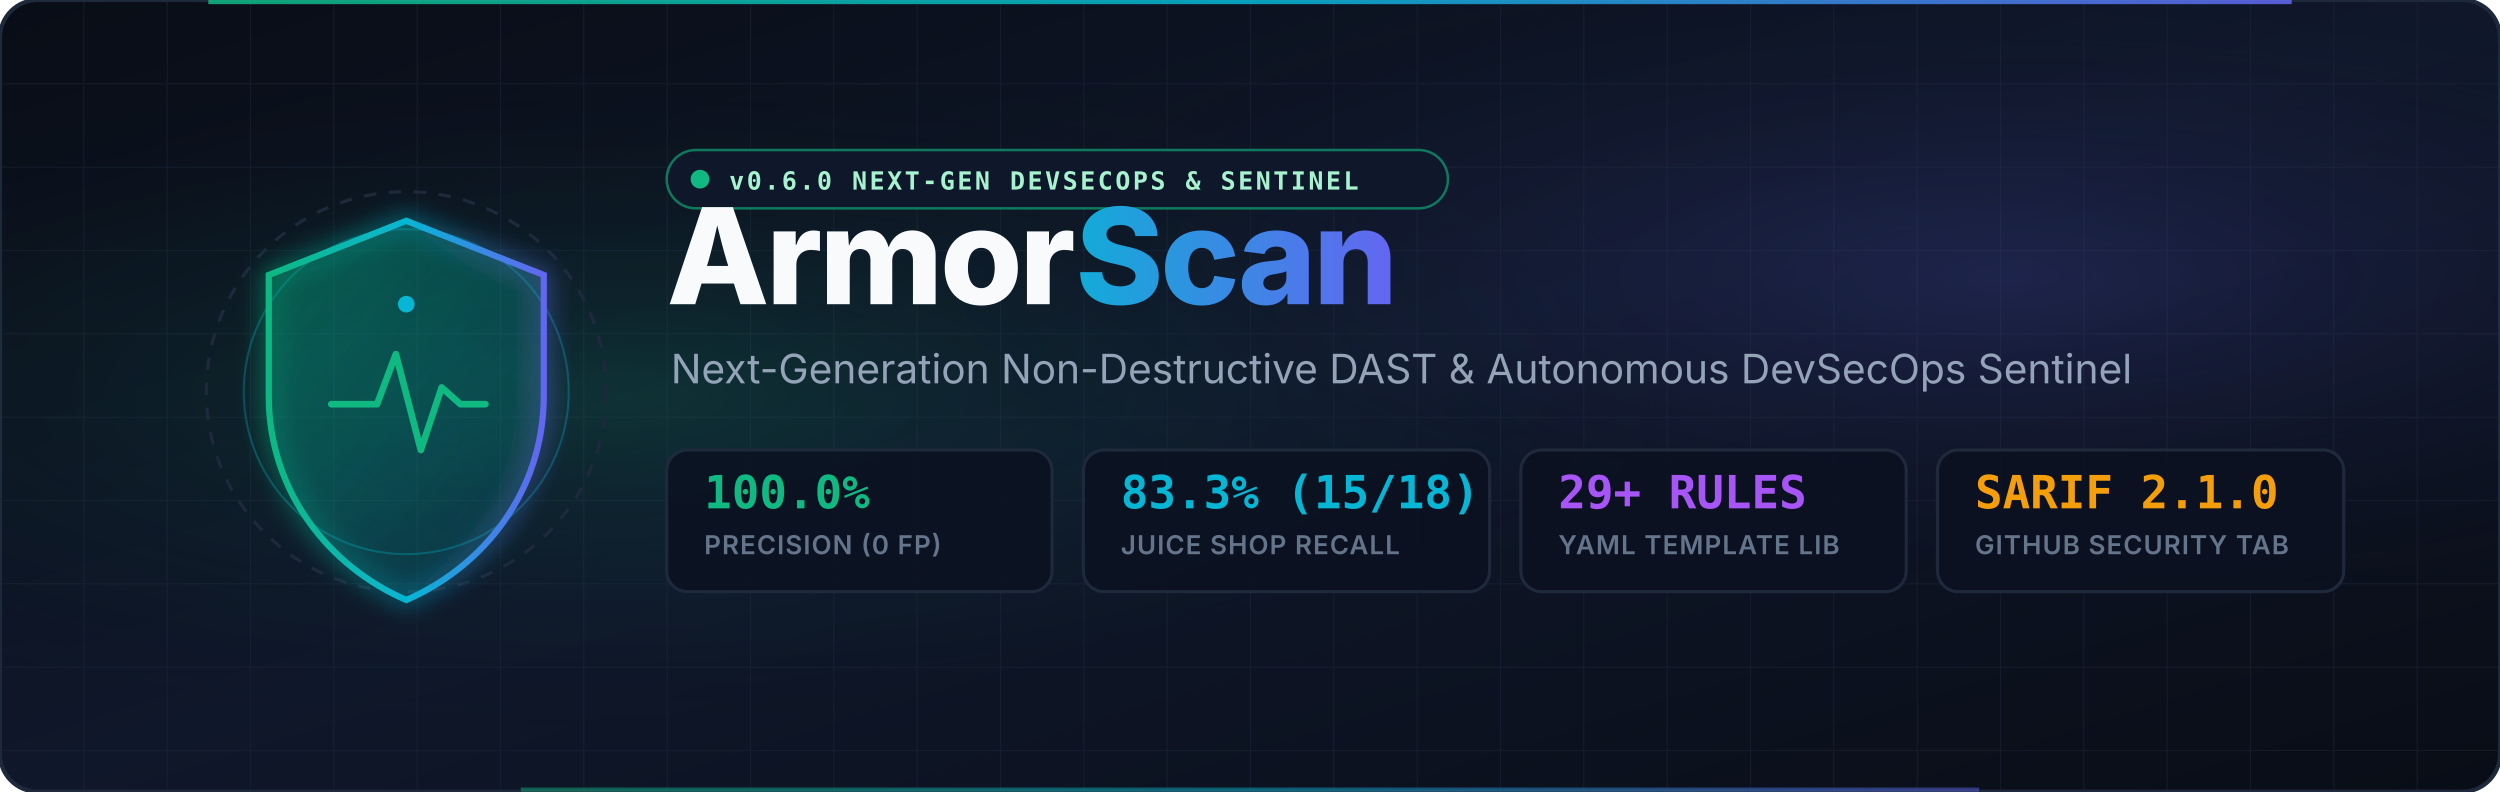
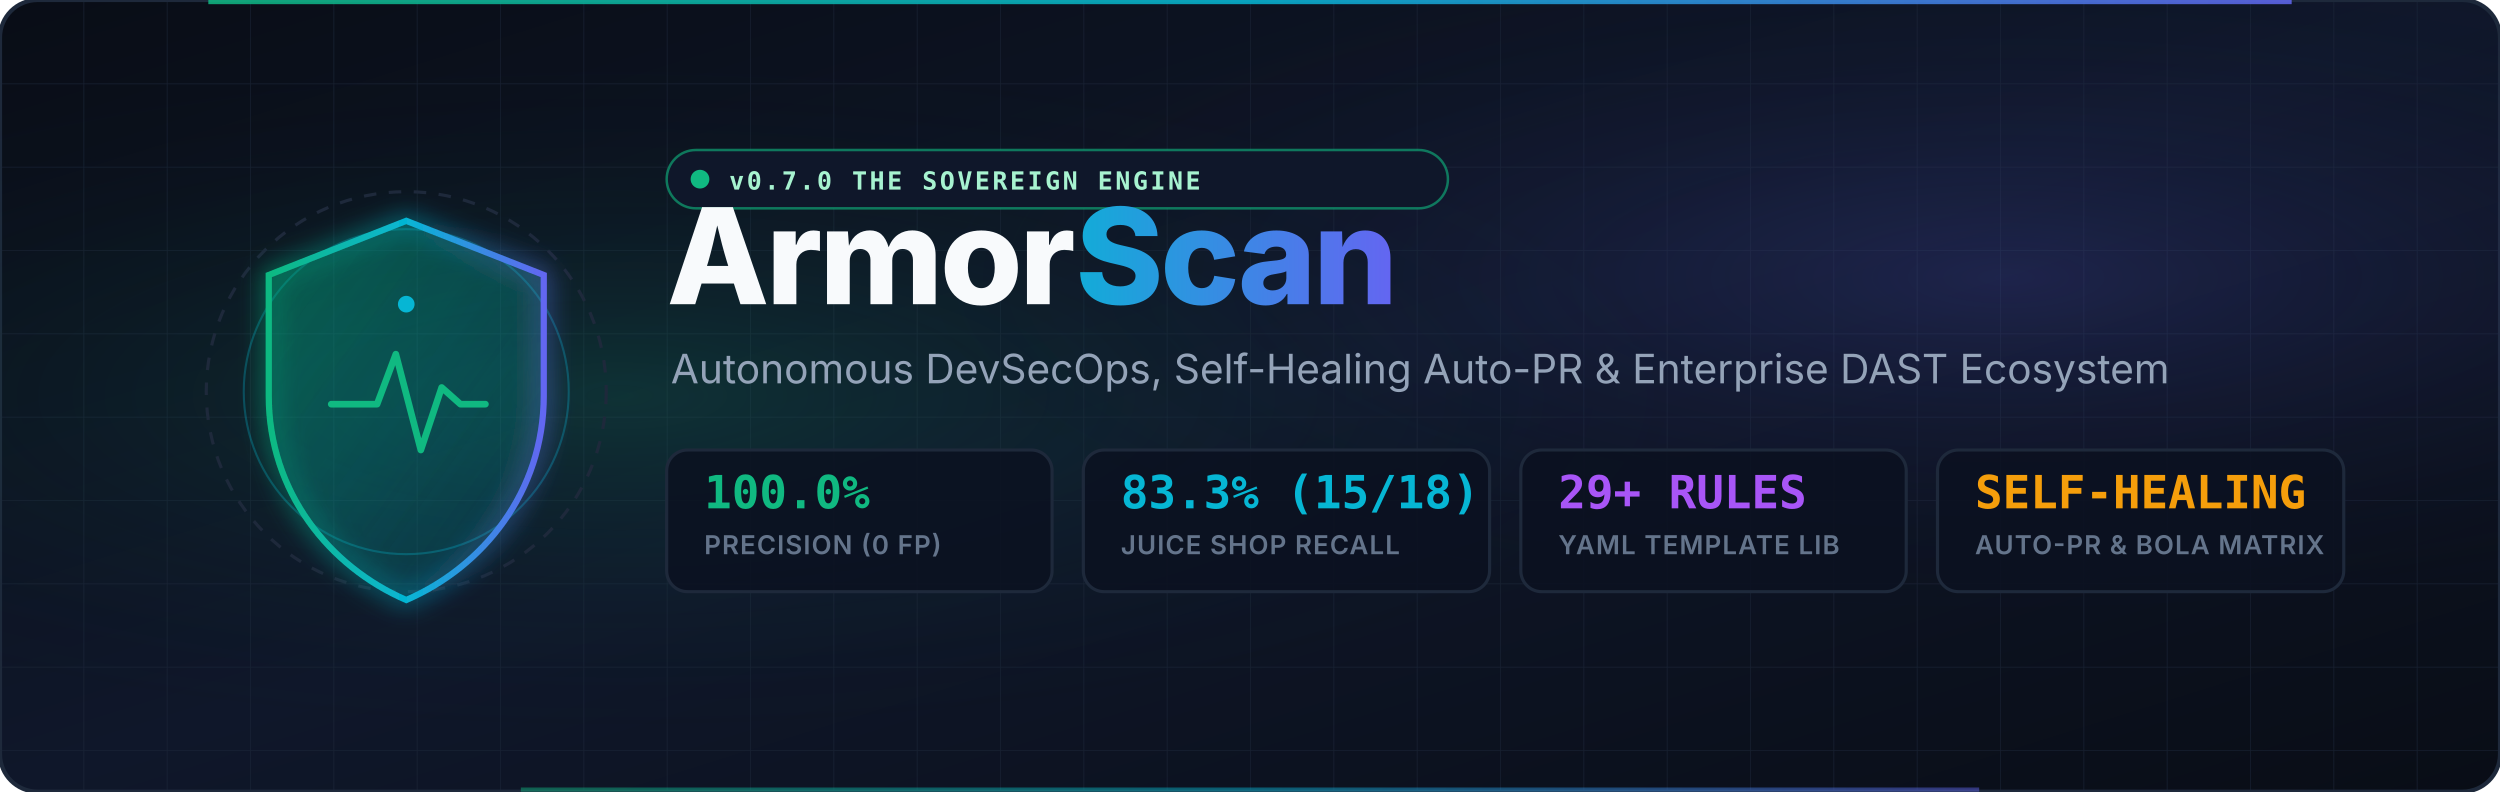
<svg xmlns="http://www.w3.org/2000/svg" viewBox="0 0 1200 380" width="100%" height="100%">
  <defs>
    <linearGradient id="bgGrad" x1="0%" y1="0%" x2="100%" y2="100%">
      <stop offset="0%" stop-color="#090D16" />
      <stop offset="50%" stop-color="#0F172A" />
      <stop offset="100%" stop-color="#090D16" />
    </linearGradient>
    <linearGradient id="accentGrad" x1="0%" y1="0%" x2="100%" y2="0%">
      <stop offset="0%" stop-color="#10B981" />
      <stop offset="50%" stop-color="#06B6D4" />
      <stop offset="100%" stop-color="#6366F1" />
    </linearGradient>
    <linearGradient id="shieldGrad" x1="0%" y1="0%" x2="100%" y2="100%">
      <stop offset="0%" stop-color="#10B981" stop-opacity="0.25" />
      <stop offset="100%" stop-color="#06B6D4" stop-opacity="0.05" />
    </linearGradient>
    <radialGradient id="glow1" cx="25%" cy="50%" r="45%">
      <stop offset="0%" stop-color="#10B981" stop-opacity="0.18" />
      <stop offset="100%" stop-color="#090D16" stop-opacity="0" />
    </radialGradient>
    <radialGradient id="glow2" cx="80%" cy="35%" r="45%">
      <stop offset="0%" stop-color="#6366F1" stop-opacity="0.18" />
      <stop offset="100%" stop-color="#090D16" stop-opacity="0" />
    </radialGradient>
    <pattern id="grid" width="40" height="40" patternUnits="userSpaceOnUse">
      <path d="M 40 0 L 0 0 0 40" fill="none" stroke="#1E293B" stroke-width="0.7" stroke-opacity="0.65" />
    </pattern>
    <filter id="softGlow" x="-20%" y="-20%" width="140%" height="140%">
      <feGaussianBlur stdDeviation="6" result="blur" />
      <feComposite in="SourceGraphic" in2="blur" operator="over" />
    </filter>
  </defs>
  <rect width="1200" height="380" rx="18" fill="url(#bgGrad)" stroke="#1E293B" stroke-width="2" />
  <rect width="1200" height="380" rx="18" fill="url(#grid)" />
  <rect width="1200" height="380" rx="18" fill="url(#glow1)" />
  <rect width="1200" height="380" rx="18" fill="url(#glow2)" />
  <rect x="100" y="0" width="1000" height="2" fill="url(#accentGrad)" opacity="0.85" />
  <rect x="250" y="378" width="700" height="2" fill="url(#accentGrad)" opacity="0.45" />
  <g transform="translate(85, 78)">
    <circle cx="110" cy="110" r="96" fill="none" stroke="#1E293B" stroke-width="1.5" stroke-dasharray="6 6" />
    <circle cx="110" cy="110" r="78" fill="none" stroke="#06B6D4" stroke-width="1" stroke-opacity="0.3" />
    <path d="M110 28 L176 54 V112 C176 158 147 194 110 210 C73 194 44 158 44 112 V54 Z" fill="url(#shieldGrad)" stroke="url(#accentGrad)" stroke-width="3" filter="url(#softGlow)" />
    <path d="M74 116 L96 116 L105 92 L117 138 L127 108 L136 116 L148 116" fill="none" stroke="#10B981" stroke-width="3.2" stroke-linecap="round" stroke-linejoin="round" />
    <circle cx="110" cy="68" r="4" fill="#06B6D4" />
  </g>
  <g transform="translate(320, 108)">
    <rect x="0" y="-36" width="375" height="28" rx="14" fill="#0F172A" stroke="#10B981" stroke-width="1.2" stroke-opacity="0.6" />
    <circle cx="16" cy="-22" r="4.5" fill="#10B981" />
    <text x="30" y="-17" fill="#A7F3D0" font-family="ui-monospace, SFMono-Regular, Menlo, Monaco, Consolas, monospace" font-size="12" font-weight="600" letter-spacing="1.2">
-       v0.6.0 NEXT-GEN DEVSECOPS &amp; SENTINEL
+       v0.7.0 THE SOVEREIGN ENGINE
    </text>
    <text x="0" y="38" fill="#F8FAFC" font-family="-apple-system, BlinkMacSystemFont, 'Segoe UI', Inter, Roboto, Helvetica, sans-serif" font-size="64" font-weight="800" letter-spacing="-1.5">
      Armor<tspan fill="url(#accentGrad)">Scan</tspan>
    </text>
    <text x="2" y="76" fill="#94A3B8" font-family="-apple-system, BlinkMacSystemFont, 'Segoe UI', Inter, Roboto, Helvetica, sans-serif" font-size="19.5" font-weight="400">
-       Next-Generation Non-Destructive DAST &amp; Autonomous DevSecOps Sentinel
+       Autonomous DevSecOps, Self-Healing Auto-PR &amp; Enterprise DAST Ecosystem
    </text>
    <g transform="translate(0, 108)">
      <rect x="0" y="0" width="185" height="68" rx="10" fill="#0B1120" fill-opacity="0.85" stroke="#1E293B" stroke-width="1.5" />
      <text x="18" y="28" fill="#10B981" font-family="ui-monospace, SFMono-Regular, Menlo, monospace" font-size="22" font-weight="700">100.0%</text>
      <text x="18" y="50" fill="#64748B" font-family="-apple-system, BlinkMacSystemFont, 'Segoe UI', sans-serif" font-size="12.5" font-weight="600" letter-spacing="0.5">PRECISION (0 FP)</text>
      <rect x="200" y="0" width="195" height="68" rx="10" fill="#0B1120" fill-opacity="0.85" stroke="#1E293B" stroke-width="1.5" />
      <text x="218" y="28" fill="#06B6D4" font-family="ui-monospace, SFMono-Regular, Menlo, monospace" font-size="22" font-weight="700">83.3% (15/18)</text>
      <text x="218" y="50" fill="#64748B" font-family="-apple-system, BlinkMacSystemFont, 'Segoe UI', sans-serif" font-size="12.5" font-weight="600" letter-spacing="0.5">JUICE SHOP RECALL</text>
      <rect x="410" y="0" width="185" height="68" rx="10" fill="#0B1120" fill-opacity="0.85" stroke="#1E293B" stroke-width="1.5" />
      <text x="428" y="28" fill="#A855F7" font-family="ui-monospace, SFMono-Regular, Menlo, monospace" font-size="22" font-weight="700">29+ RULES</text>
      <text x="428" y="50" fill="#64748B" font-family="-apple-system, BlinkMacSystemFont, 'Segoe UI', sans-serif" font-size="12.5" font-weight="600" letter-spacing="0.5">YAML TEMPLATE LIB</text>
      <rect x="610" y="0" width="195" height="68" rx="10" fill="#0B1120" fill-opacity="0.85" stroke="#1E293B" stroke-width="1.5" />
-       <text x="628" y="28" fill="#F59E0B" font-family="ui-monospace, SFMono-Regular, Menlo, monospace" font-size="22" font-weight="700">SARIF 2.1.0</text>
-       <text x="628" y="50" fill="#64748B" font-family="-apple-system, BlinkMacSystemFont, 'Segoe UI', sans-serif" font-size="12.5" font-weight="600" letter-spacing="0.5">GITHUB SECURITY TAB</text>
+       <text x="628" y="28" fill="#F59E0B" font-family="ui-monospace, SFMono-Regular, Menlo, monospace" font-size="22" font-weight="700">SELF-HEALING</text>
+       <text x="628" y="50" fill="#64748B" font-family="-apple-system, BlinkMacSystemFont, 'Segoe UI', sans-serif" font-size="12.5" font-weight="600" letter-spacing="0.5">AUTO-PR &amp; BOLA MATRIX</text>
    </g>
  </g>
</svg>
